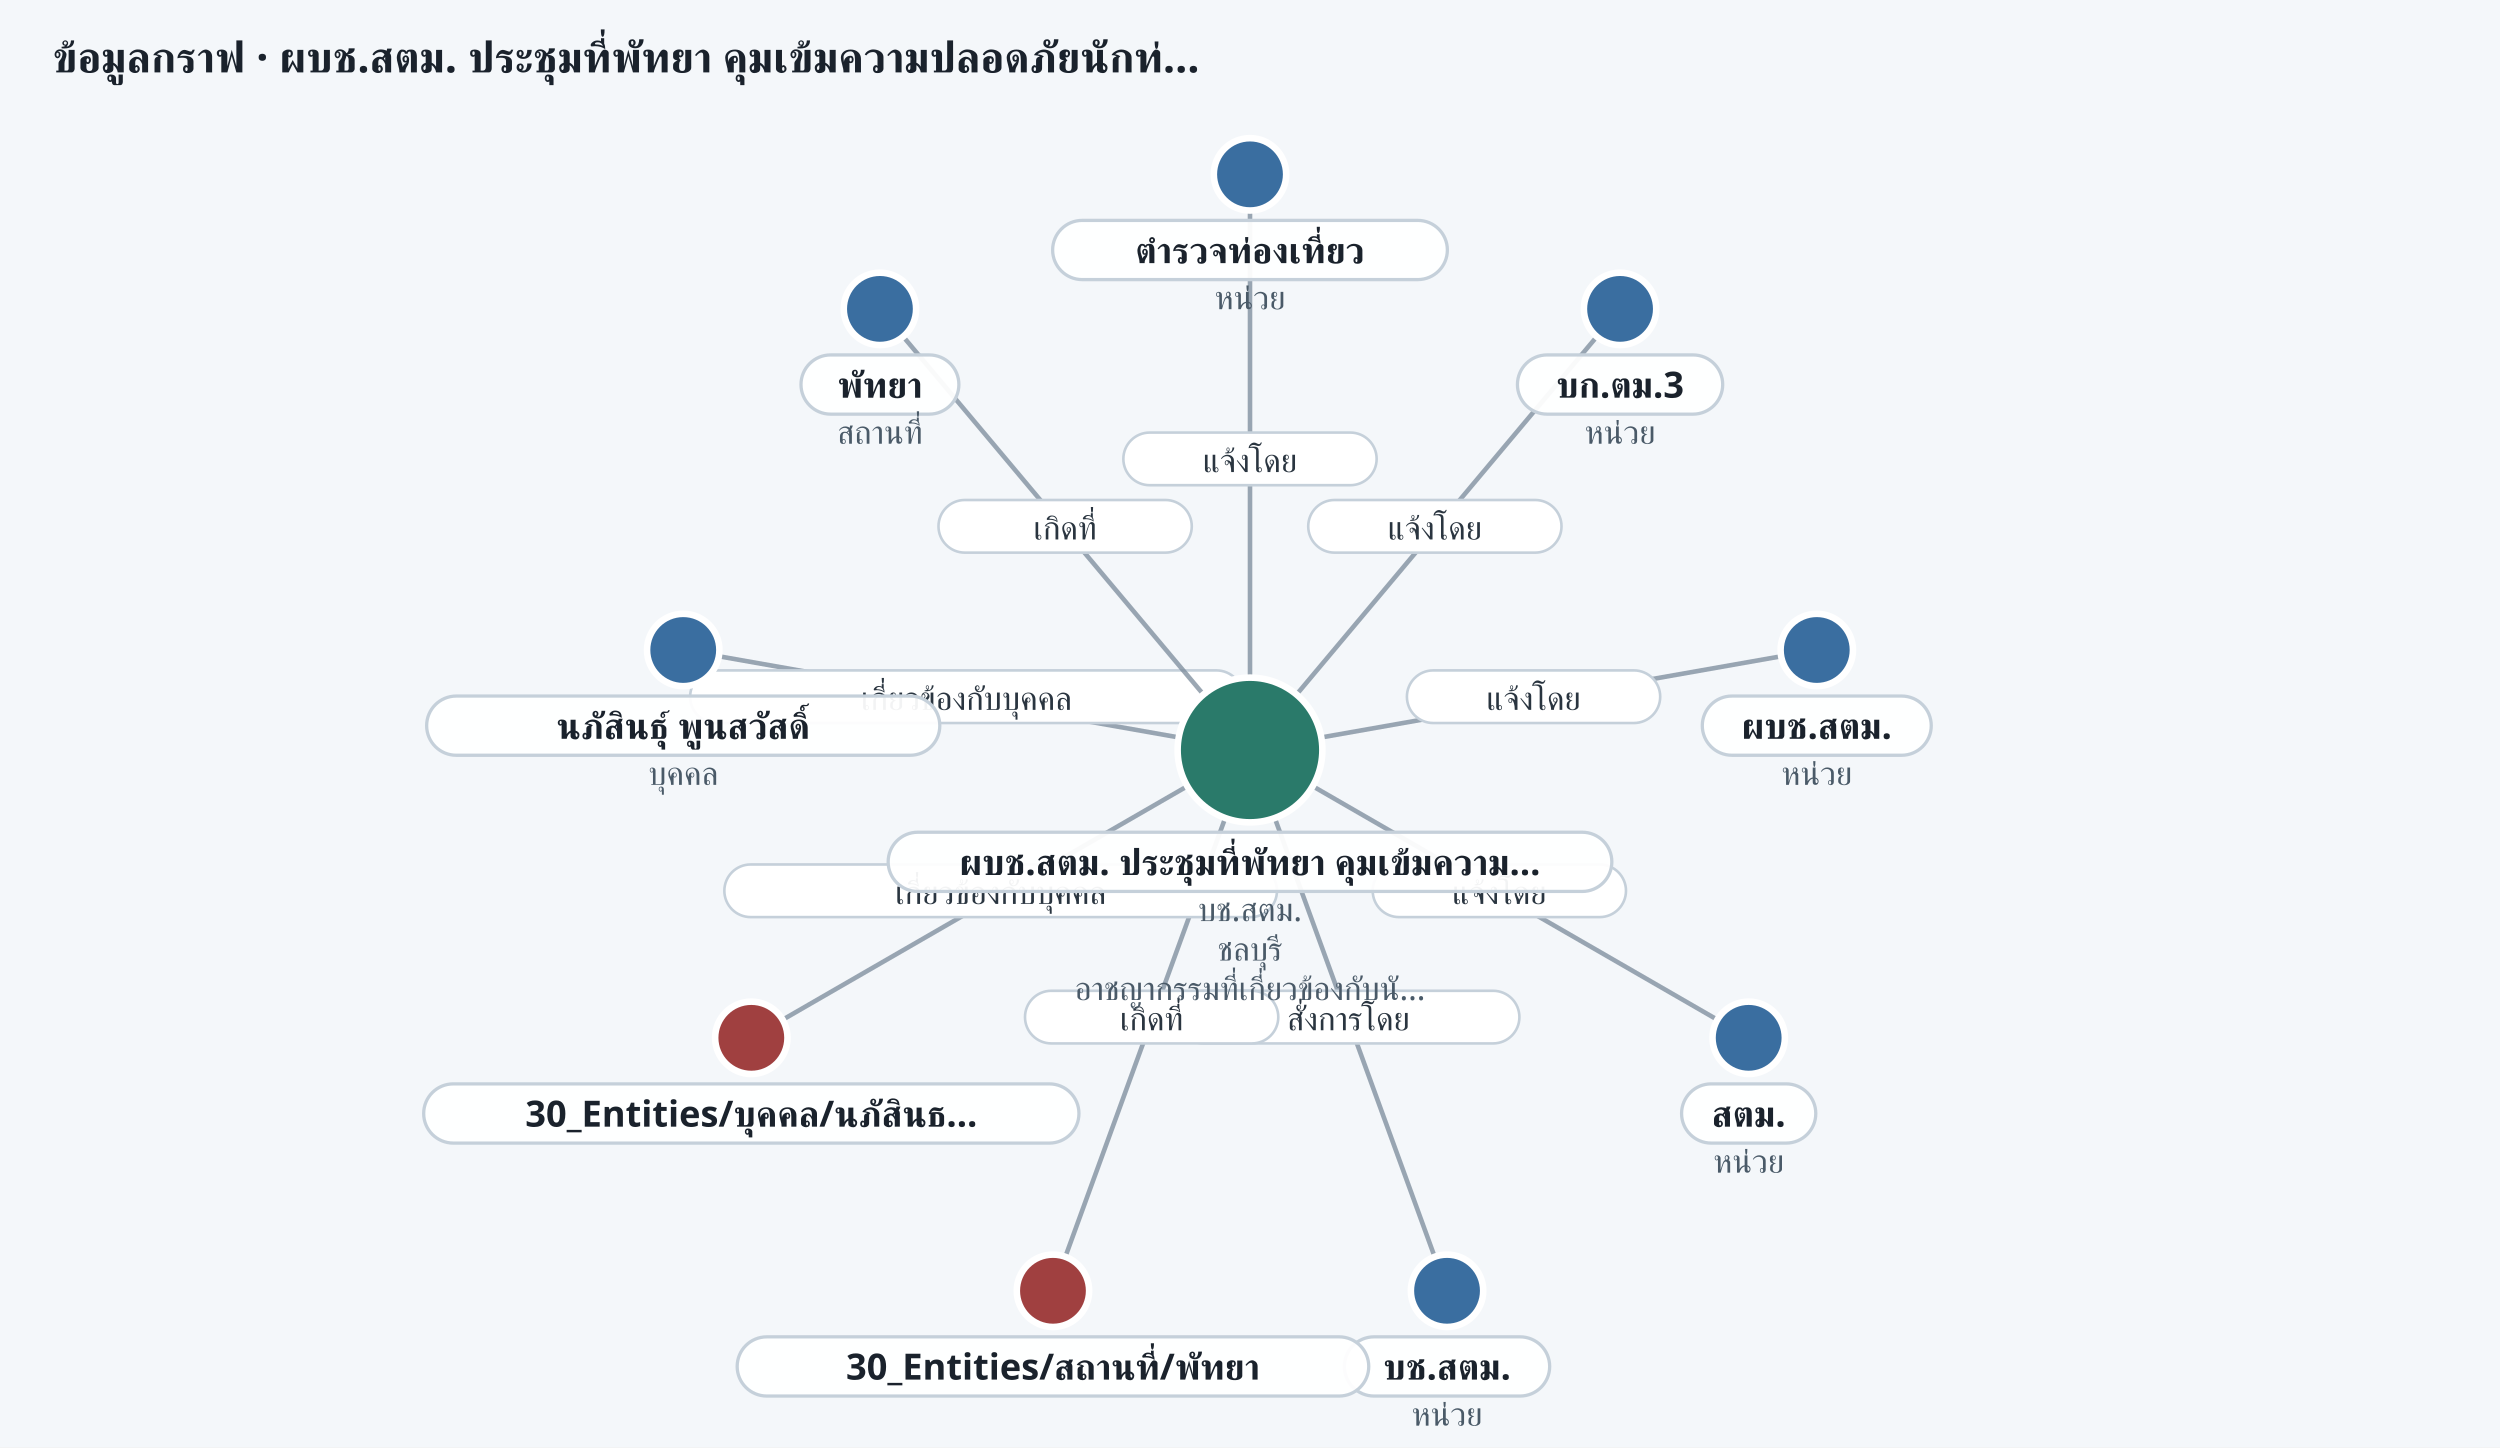
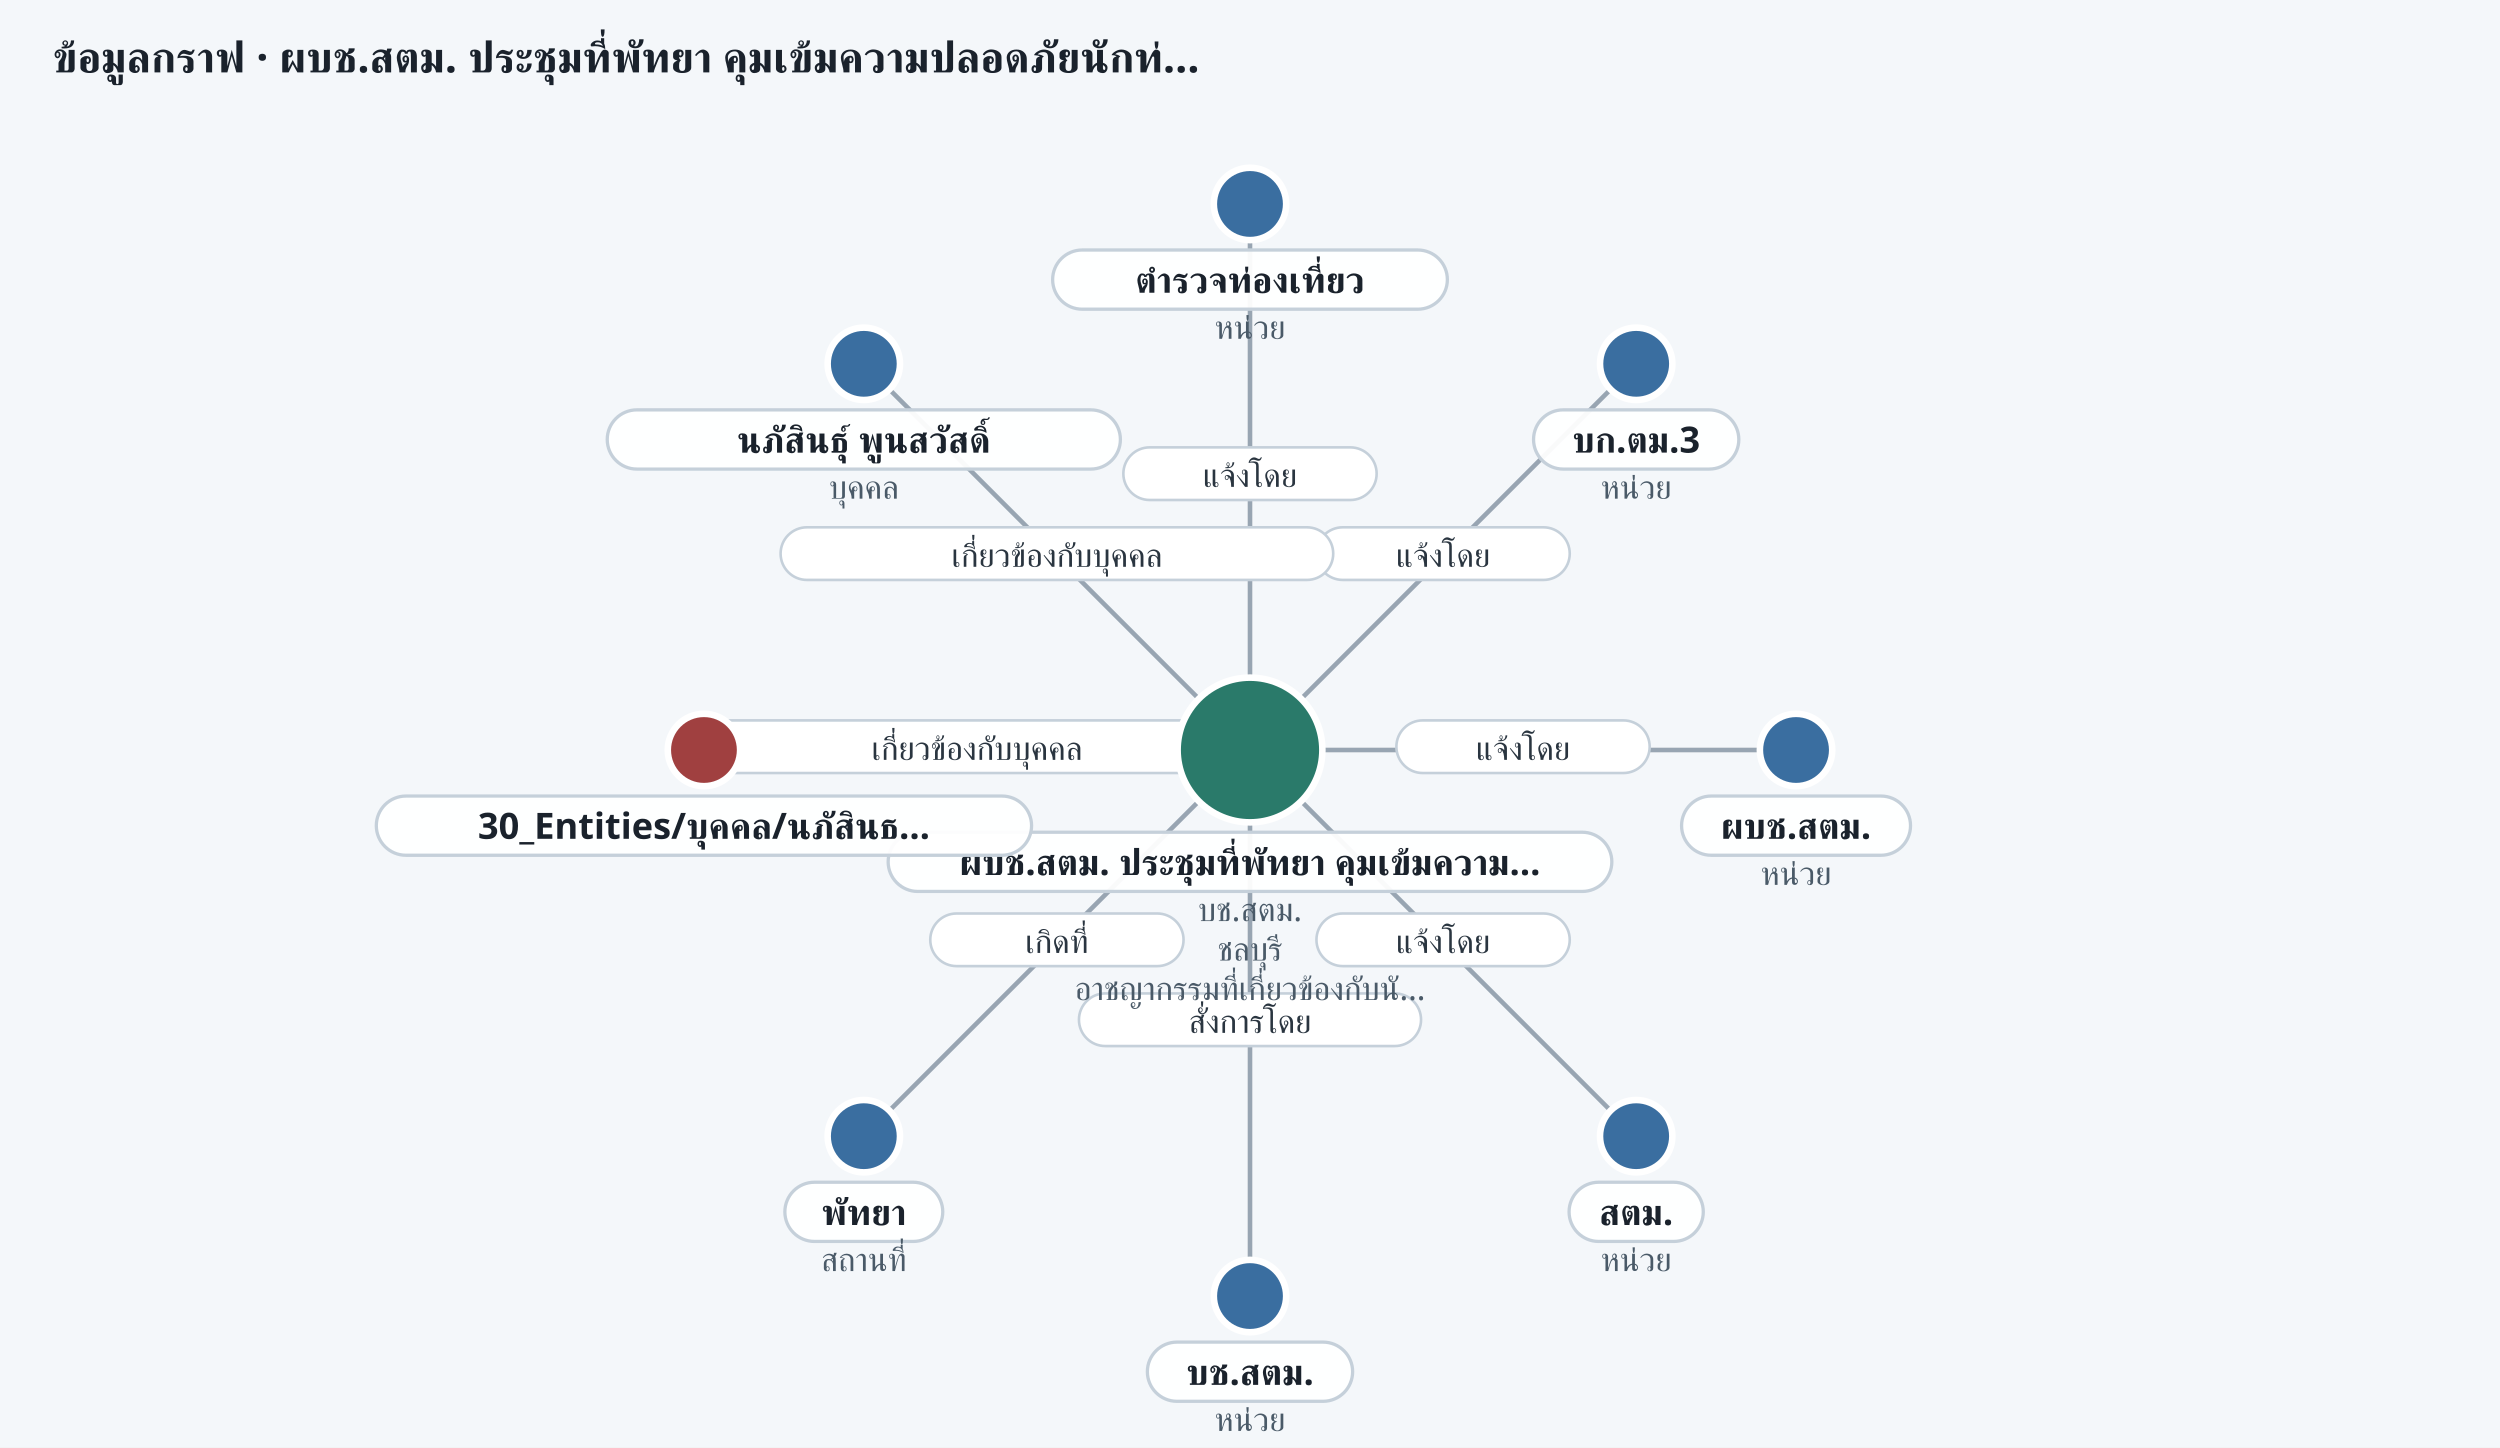
<svg xmlns="http://www.w3.org/2000/svg" width="760" height="440" viewBox="0 0 760 440" role="img" aria-label="ego graph 20261022-tourist-pattaya-immigration-drive">
  <rect width="100%" height="100%" fill="#f4f7fa" />
  <text x="16" y="22" font-size="13" font-weight="700" fill="#1a222c" font-family="Sarabun, Anuphan, sans-serif">ข้อมูลกราฟ · ผบช.สตม. ประชุมที่พัทยา คุมเข้มความปลอดภัยนักท่…</text>
-   <line x1="380.0" y1="228.0" x2="380.0" y2="53.0" stroke="#7a8a9a" stroke-width="1.4" opacity="0.75" />
-   <rect x="341.5" y="131.5" width="77.0" height="16" rx="8" fill="#fff" stroke="#c5d0da" stroke-width="0.8" />
-   <text x="380.0" y="143.5" text-anchor="middle" font-size="10" fill="#2a3540" font-family="Sarabun, Anuphan, sans-serif">แจ้งโดย</text>
-   <line x1="380.0" y1="228.0" x2="492.5" y2="93.9" stroke="#7a8a9a" stroke-width="1.4" opacity="0.75" />
-   <rect x="397.7" y="152.0" width="77.0" height="16" rx="8" fill="#fff" stroke="#c5d0da" stroke-width="0.8" />
-   <text x="436.2" y="164.0" text-anchor="middle" font-size="10" fill="#2a3540" font-family="Sarabun, Anuphan, sans-serif">แจ้งโดย</text>
-   <line x1="380.0" y1="228.0" x2="552.3" y2="197.6" stroke="#7a8a9a" stroke-width="1.4" opacity="0.75" />
-   <rect x="427.7" y="203.8" width="77.0" height="16" rx="8" fill="#fff" stroke="#c5d0da" stroke-width="0.8" />
-   <text x="466.2" y="215.8" text-anchor="middle" font-size="10" fill="#2a3540" font-family="Sarabun, Anuphan, sans-serif">แจ้งโดย</text>
-   <line x1="380.0" y1="228.0" x2="531.6" y2="315.5" stroke="#7a8a9a" stroke-width="1.4" opacity="0.75" />
-   <rect x="417.3" y="262.8" width="77.0" height="16" rx="8" fill="#fff" stroke="#c5d0da" stroke-width="0.8" />
-   <text x="455.8" y="274.8" text-anchor="middle" font-size="10" fill="#2a3540" font-family="Sarabun, Anuphan, sans-serif">แจ้งโดย</text>
-   <line x1="380.0" y1="228.0" x2="439.9" y2="392.4" stroke="#7a8a9a" stroke-width="1.4" opacity="0.75" />
-   <rect x="357.9" y="301.2" width="104.0" height="16" rx="8" fill="#fff" stroke="#c5d0da" stroke-width="0.8" />
-   <text x="409.9" y="313.2" text-anchor="middle" font-size="10" fill="#2a3540" font-family="Sarabun, Anuphan, sans-serif">สั่งการโดย</text>
-   <line x1="380.0" y1="228.0" x2="320.1" y2="392.4" stroke="#7a8a9a" stroke-width="1.4" opacity="0.75" />
-   <rect x="311.6" y="301.2" width="77.0" height="16" rx="8" fill="#fff" stroke="#c5d0da" stroke-width="0.8" />
-   <text x="350.1" y="313.2" text-anchor="middle" font-size="10" fill="#2a3540" font-family="Sarabun, Anuphan, sans-serif">เกิดที่</text>
-   <line x1="380.0" y1="228.0" x2="228.4" y2="315.5" stroke="#7a8a9a" stroke-width="1.4" opacity="0.75" />
-   <rect x="220.2" y="262.8" width="168.0" height="16" rx="8" fill="#fff" stroke="#c5d0da" stroke-width="0.8" />
-   <text x="304.2" y="274.8" text-anchor="middle" font-size="10" fill="#2a3540" font-family="Sarabun, Anuphan, sans-serif">เกี่ยวข้องกับบุคคล</text>
-   <line x1="380.0" y1="228.0" x2="207.7" y2="197.6" stroke="#7a8a9a" stroke-width="1.4" opacity="0.75" />
-   <rect x="209.8" y="203.8" width="168.0" height="16" rx="8" fill="#fff" stroke="#c5d0da" stroke-width="0.8" />
-   <text x="293.8" y="215.8" text-anchor="middle" font-size="10" fill="#2a3540" font-family="Sarabun, Anuphan, sans-serif">เกี่ยวข้องกับบุคคล</text>
-   <line x1="380.0" y1="228.0" x2="267.5" y2="93.9" stroke="#7a8a9a" stroke-width="1.4" opacity="0.75" />
-   <rect x="285.3" y="152.0" width="77.0" height="16" rx="8" fill="#fff" stroke="#c5d0da" stroke-width="0.8" />
-   <text x="323.8" y="164.0" text-anchor="middle" font-size="10" fill="#2a3540" font-family="Sarabun, Anuphan, sans-serif">เกิดที่</text>
+   <line x1="380.0" y1="228.0" x2="380.0" y2="62.0" stroke="#7a8a9a" stroke-width="1.4" opacity="0.75" />
+   <rect x="341.5" y="136.0" width="77.0" height="16" rx="8" fill="#fff" stroke="#c5d0da" stroke-width="0.8" />
+   <text x="380.0" y="148.0" text-anchor="middle" font-size="10" fill="#2a3540" font-family="Sarabun, Anuphan, sans-serif">แจ้งโดย</text>
+   <line x1="380.0" y1="228.0" x2="497.4" y2="110.6" stroke="#7a8a9a" stroke-width="1.4" opacity="0.75" />
+   <rect x="400.2" y="160.3" width="77.0" height="16" rx="8" fill="#fff" stroke="#c5d0da" stroke-width="0.8" />
+   <text x="438.7" y="172.3" text-anchor="middle" font-size="10" fill="#2a3540" font-family="Sarabun, Anuphan, sans-serif">แจ้งโดย</text>
+   <line x1="380.0" y1="228.0" x2="546.0" y2="228.0" stroke="#7a8a9a" stroke-width="1.4" opacity="0.75" />
+   <rect x="424.5" y="219.0" width="77.0" height="16" rx="8" fill="#fff" stroke="#c5d0da" stroke-width="0.8" />
+   <text x="463.0" y="231.0" text-anchor="middle" font-size="10" fill="#2a3540" font-family="Sarabun, Anuphan, sans-serif">แจ้งโดย</text>
+   <line x1="380.0" y1="228.0" x2="497.4" y2="345.4" stroke="#7a8a9a" stroke-width="1.4" opacity="0.75" />
+   <rect x="400.2" y="277.7" width="77.0" height="16" rx="8" fill="#fff" stroke="#c5d0da" stroke-width="0.8" />
+   <text x="438.7" y="289.7" text-anchor="middle" font-size="10" fill="#2a3540" font-family="Sarabun, Anuphan, sans-serif">แจ้งโดย</text>
+   <line x1="380.0" y1="228.0" x2="380.0" y2="394.0" stroke="#7a8a9a" stroke-width="1.4" opacity="0.75" />
+   <rect x="328.0" y="302.0" width="104.0" height="16" rx="8" fill="#fff" stroke="#c5d0da" stroke-width="0.8" />
+   <text x="380.0" y="314.0" text-anchor="middle" font-size="10" fill="#2a3540" font-family="Sarabun, Anuphan, sans-serif">สั่งการโดย</text>
+   <line x1="380.0" y1="228.0" x2="262.6" y2="345.4" stroke="#7a8a9a" stroke-width="1.4" opacity="0.75" />
+   <rect x="282.8" y="277.7" width="77.0" height="16" rx="8" fill="#fff" stroke="#c5d0da" stroke-width="0.8" />
+   <text x="321.3" y="289.7" text-anchor="middle" font-size="10" fill="#2a3540" font-family="Sarabun, Anuphan, sans-serif">เกิดที่</text>
+   <line x1="380.0" y1="228.0" x2="214.0" y2="228.0" stroke="#7a8a9a" stroke-width="1.4" opacity="0.75" />
+   <rect x="213.0" y="219.0" width="168.0" height="16" rx="8" fill="#fff" stroke="#c5d0da" stroke-width="0.8" />
+   <text x="297.0" y="231.0" text-anchor="middle" font-size="10" fill="#2a3540" font-family="Sarabun, Anuphan, sans-serif">เกี่ยวข้องกับบุคคล</text>
+   <line x1="380.0" y1="228.0" x2="262.6" y2="110.6" stroke="#7a8a9a" stroke-width="1.4" opacity="0.75" />
+   <rect x="237.3" y="160.3" width="168.0" height="16" rx="8" fill="#fff" stroke="#c5d0da" stroke-width="0.8" />
+   <text x="321.3" y="172.3" text-anchor="middle" font-size="10" fill="#2a3540" font-family="Sarabun, Anuphan, sans-serif">เกี่ยวข้องกับบุคคล</text>
  <circle cx="380.0" cy="228.0" r="22" fill="#2a7a6a" stroke="#fff" stroke-width="2" />
  <rect x="270.0" y="253.0" width="220.0" height="18" rx="9" fill="rgba(255,255,255,0.94)" stroke="#c5d0da" />
  <text x="380.0" y="266.0" text-anchor="middle" font-size="11" font-weight="600" fill="#1a222c" font-family="Sarabun, Anuphan, sans-serif">ผบช.สตม. ประชุมที่พัทยา คุมเข้มความ…</text>
  <text x="380.0" y="280.0" text-anchor="middle" font-size="10" fill="#4a5a68" font-family="Sarabun, Anuphan, sans-serif">บช.สตม.</text>
  <text x="380.0" y="292.0" text-anchor="middle" font-size="10" fill="#4a5a68" font-family="Sarabun, Anuphan, sans-serif">ชลบุรี</text>
  <text x="380.0" y="304.0" text-anchor="middle" font-size="10" fill="#4a5a68" font-family="Sarabun, Anuphan, sans-serif">อาชญากรรมที่เกี่ยวข้องกับนั…</text>
-   <circle cx="380.0" cy="53.0" r="11" fill="#3a6ea0" stroke="#fff" stroke-width="2" />
-   <rect x="320.0" y="67.0" width="120.0" height="18" rx="9" fill="rgba(255,255,255,0.94)" stroke="#c5d0da" />
-   <text x="380.0" y="80.0" text-anchor="middle" font-size="11" font-weight="600" fill="#1a222c" font-family="Sarabun, Anuphan, sans-serif">ตำรวจท่องเที่ยว</text>
-   <text x="380.0" y="94.0" text-anchor="middle" font-size="10" fill="#4a5a68" font-family="Sarabun, Anuphan, sans-serif">หน่วย</text>
-   <circle cx="492.5" cy="93.9" r="11" fill="#3a6ea0" stroke="#fff" stroke-width="2" />
-   <rect x="461.3" y="107.9" width="62.4" height="18" rx="9" fill="rgba(255,255,255,0.94)" stroke="#c5d0da" />
-   <text x="492.5" y="120.9" text-anchor="middle" font-size="11" font-weight="600" fill="#1a222c" font-family="Sarabun, Anuphan, sans-serif">บก.ตม.3</text>
-   <text x="492.5" y="134.9" text-anchor="middle" font-size="10" fill="#4a5a68" font-family="Sarabun, Anuphan, sans-serif">หน่วย</text>
-   <circle cx="552.3" cy="197.6" r="11" fill="#3a6ea0" stroke="#fff" stroke-width="2" />
-   <rect x="517.5" y="211.6" width="69.6" height="18" rx="9" fill="rgba(255,255,255,0.94)" stroke="#c5d0da" />
-   <text x="552.3" y="224.6" text-anchor="middle" font-size="11" font-weight="600" fill="#1a222c" font-family="Sarabun, Anuphan, sans-serif">ผบช.สตม.</text>
-   <text x="552.3" y="238.6" text-anchor="middle" font-size="10" fill="#4a5a68" font-family="Sarabun, Anuphan, sans-serif">หน่วย</text>
-   <circle cx="531.6" cy="315.5" r="11" fill="#3a6ea0" stroke="#fff" stroke-width="2" />
-   <rect x="511.2" y="329.5" width="40.8" height="18" rx="9" fill="rgba(255,255,255,0.94)" stroke="#c5d0da" />
-   <text x="531.6" y="342.5" text-anchor="middle" font-size="11" font-weight="600" fill="#1a222c" font-family="Sarabun, Anuphan, sans-serif">สตม.</text>
-   <text x="531.6" y="356.5" text-anchor="middle" font-size="10" fill="#4a5a68" font-family="Sarabun, Anuphan, sans-serif">หน่วย</text>
-   <circle cx="439.9" cy="392.4" r="11" fill="#3a6ea0" stroke="#fff" stroke-width="2" />
-   <rect x="408.7" y="406.4" width="62.4" height="18" rx="9" fill="rgba(255,255,255,0.94)" stroke="#c5d0da" />
-   <text x="439.9" y="419.4" text-anchor="middle" font-size="11" font-weight="600" fill="#1a222c" font-family="Sarabun, Anuphan, sans-serif">บช.สตม.</text>
-   <text x="439.9" y="433.4" text-anchor="middle" font-size="10" fill="#4a5a68" font-family="Sarabun, Anuphan, sans-serif">หน่วย</text>
-   <circle cx="320.1" cy="392.4" r="11" fill="#a04040" stroke="#fff" stroke-width="2" />
-   <rect x="224.1" y="406.4" width="192.0" height="18" rx="9" fill="rgba(255,255,255,0.94)" stroke="#c5d0da" />
-   <text x="320.1" y="419.4" text-anchor="middle" font-size="11" font-weight="600" fill="#1a222c" font-family="Sarabun, Anuphan, sans-serif">30_Entities/สถานที่/พัทยา</text>
-   <circle cx="228.4" cy="315.5" r="11" fill="#a04040" stroke="#fff" stroke-width="2" />
-   <rect x="128.8" y="329.5" width="199.2" height="18" rx="9" fill="rgba(255,255,255,0.94)" stroke="#c5d0da" />
-   <text x="228.4" y="342.5" text-anchor="middle" font-size="11" font-weight="600" fill="#1a222c" font-family="Sarabun, Anuphan, sans-serif">30_Entities/บุคคล/นภัสินธ…</text>
-   <circle cx="207.7" cy="197.6" r="11" fill="#3a6ea0" stroke="#fff" stroke-width="2" />
-   <rect x="129.7" y="211.6" width="156.0" height="18" rx="9" fill="rgba(255,255,255,0.94)" stroke="#c5d0da" />
-   <text x="207.7" y="224.6" text-anchor="middle" font-size="11" font-weight="600" fill="#1a222c" font-family="Sarabun, Anuphan, sans-serif">นภัสินธุ์ พูนสวัสดิ์</text>
-   <text x="207.7" y="238.6" text-anchor="middle" font-size="10" fill="#4a5a68" font-family="Sarabun, Anuphan, sans-serif">บุคคล</text>
-   <circle cx="267.5" cy="93.9" r="11" fill="#3a6ea0" stroke="#fff" stroke-width="2" />
-   <rect x="243.5" y="107.9" width="48.0" height="18" rx="9" fill="rgba(255,255,255,0.94)" stroke="#c5d0da" />
-   <text x="267.5" y="120.9" text-anchor="middle" font-size="11" font-weight="600" fill="#1a222c" font-family="Sarabun, Anuphan, sans-serif">พัทยา</text>
-   <text x="267.5" y="134.9" text-anchor="middle" font-size="10" fill="#4a5a68" font-family="Sarabun, Anuphan, sans-serif">สถานที่</text>
+   <circle cx="380.0" cy="62.0" r="11" fill="#3a6ea0" stroke="#fff" stroke-width="2" />
+   <rect x="320.0" y="76.0" width="120.0" height="18" rx="9" fill="rgba(255,255,255,0.94)" stroke="#c5d0da" />
+   <text x="380.0" y="89.0" text-anchor="middle" font-size="11" font-weight="600" fill="#1a222c" font-family="Sarabun, Anuphan, sans-serif">ตำรวจท่องเที่ยว</text>
+   <text x="380.0" y="103.0" text-anchor="middle" font-size="10" fill="#4a5a68" font-family="Sarabun, Anuphan, sans-serif">หน่วย</text>
+   <circle cx="497.4" cy="110.6" r="11" fill="#3a6ea0" stroke="#fff" stroke-width="2" />
+   <rect x="466.2" y="124.6" width="62.4" height="18" rx="9" fill="rgba(255,255,255,0.94)" stroke="#c5d0da" />
+   <text x="497.4" y="137.6" text-anchor="middle" font-size="11" font-weight="600" fill="#1a222c" font-family="Sarabun, Anuphan, sans-serif">บก.ตม.3</text>
+   <text x="497.4" y="151.6" text-anchor="middle" font-size="10" fill="#4a5a68" font-family="Sarabun, Anuphan, sans-serif">หน่วย</text>
+   <circle cx="546.0" cy="228.0" r="11" fill="#3a6ea0" stroke="#fff" stroke-width="2" />
+   <rect x="511.2" y="242.0" width="69.6" height="18" rx="9" fill="rgba(255,255,255,0.94)" stroke="#c5d0da" />
+   <text x="546.0" y="255.0" text-anchor="middle" font-size="11" font-weight="600" fill="#1a222c" font-family="Sarabun, Anuphan, sans-serif">ผบช.สตม.</text>
+   <text x="546.0" y="269.0" text-anchor="middle" font-size="10" fill="#4a5a68" font-family="Sarabun, Anuphan, sans-serif">หน่วย</text>
+   <circle cx="497.4" cy="345.4" r="11" fill="#3a6ea0" stroke="#fff" stroke-width="2" />
+   <rect x="477.0" y="359.4" width="40.8" height="18" rx="9" fill="rgba(255,255,255,0.94)" stroke="#c5d0da" />
+   <text x="497.4" y="372.4" text-anchor="middle" font-size="11" font-weight="600" fill="#1a222c" font-family="Sarabun, Anuphan, sans-serif">สตม.</text>
+   <text x="497.4" y="386.4" text-anchor="middle" font-size="10" fill="#4a5a68" font-family="Sarabun, Anuphan, sans-serif">หน่วย</text>
+   <circle cx="380.0" cy="394.0" r="11" fill="#3a6ea0" stroke="#fff" stroke-width="2" />
+   <rect x="348.8" y="408.0" width="62.4" height="18" rx="9" fill="rgba(255,255,255,0.94)" stroke="#c5d0da" />
+   <text x="380.0" y="421.0" text-anchor="middle" font-size="11" font-weight="600" fill="#1a222c" font-family="Sarabun, Anuphan, sans-serif">บช.สตม.</text>
+   <text x="380.0" y="435.0" text-anchor="middle" font-size="10" fill="#4a5a68" font-family="Sarabun, Anuphan, sans-serif">หน่วย</text>
+   <circle cx="262.6" cy="345.4" r="11" fill="#3a6ea0" stroke="#fff" stroke-width="2" />
+   <rect x="238.6" y="359.4" width="48.0" height="18" rx="9" fill="rgba(255,255,255,0.94)" stroke="#c5d0da" />
+   <text x="262.6" y="372.4" text-anchor="middle" font-size="11" font-weight="600" fill="#1a222c" font-family="Sarabun, Anuphan, sans-serif">พัทยา</text>
+   <text x="262.6" y="386.4" text-anchor="middle" font-size="10" fill="#4a5a68" font-family="Sarabun, Anuphan, sans-serif">สถานที่</text>
+   <circle cx="214.0" cy="228.0" r="11" fill="#a04040" stroke="#fff" stroke-width="2" />
+   <rect x="114.4" y="242.0" width="199.2" height="18" rx="9" fill="rgba(255,255,255,0.94)" stroke="#c5d0da" />
+   <text x="214.0" y="255.0" text-anchor="middle" font-size="11" font-weight="600" fill="#1a222c" font-family="Sarabun, Anuphan, sans-serif">30_Entities/บุคคล/นภัสินธ…</text>
+   <circle cx="262.6" cy="110.6" r="11" fill="#3a6ea0" stroke="#fff" stroke-width="2" />
+   <rect x="184.6" y="124.6" width="156.0" height="18" rx="9" fill="rgba(255,255,255,0.94)" stroke="#c5d0da" />
+   <text x="262.6" y="137.6" text-anchor="middle" font-size="11" font-weight="600" fill="#1a222c" font-family="Sarabun, Anuphan, sans-serif">นภัสินธุ์ พูนสวัสดิ์</text>
+   <text x="262.6" y="151.6" text-anchor="middle" font-size="10" fill="#4a5a68" font-family="Sarabun, Anuphan, sans-serif">บุคคล</text>
</svg>
